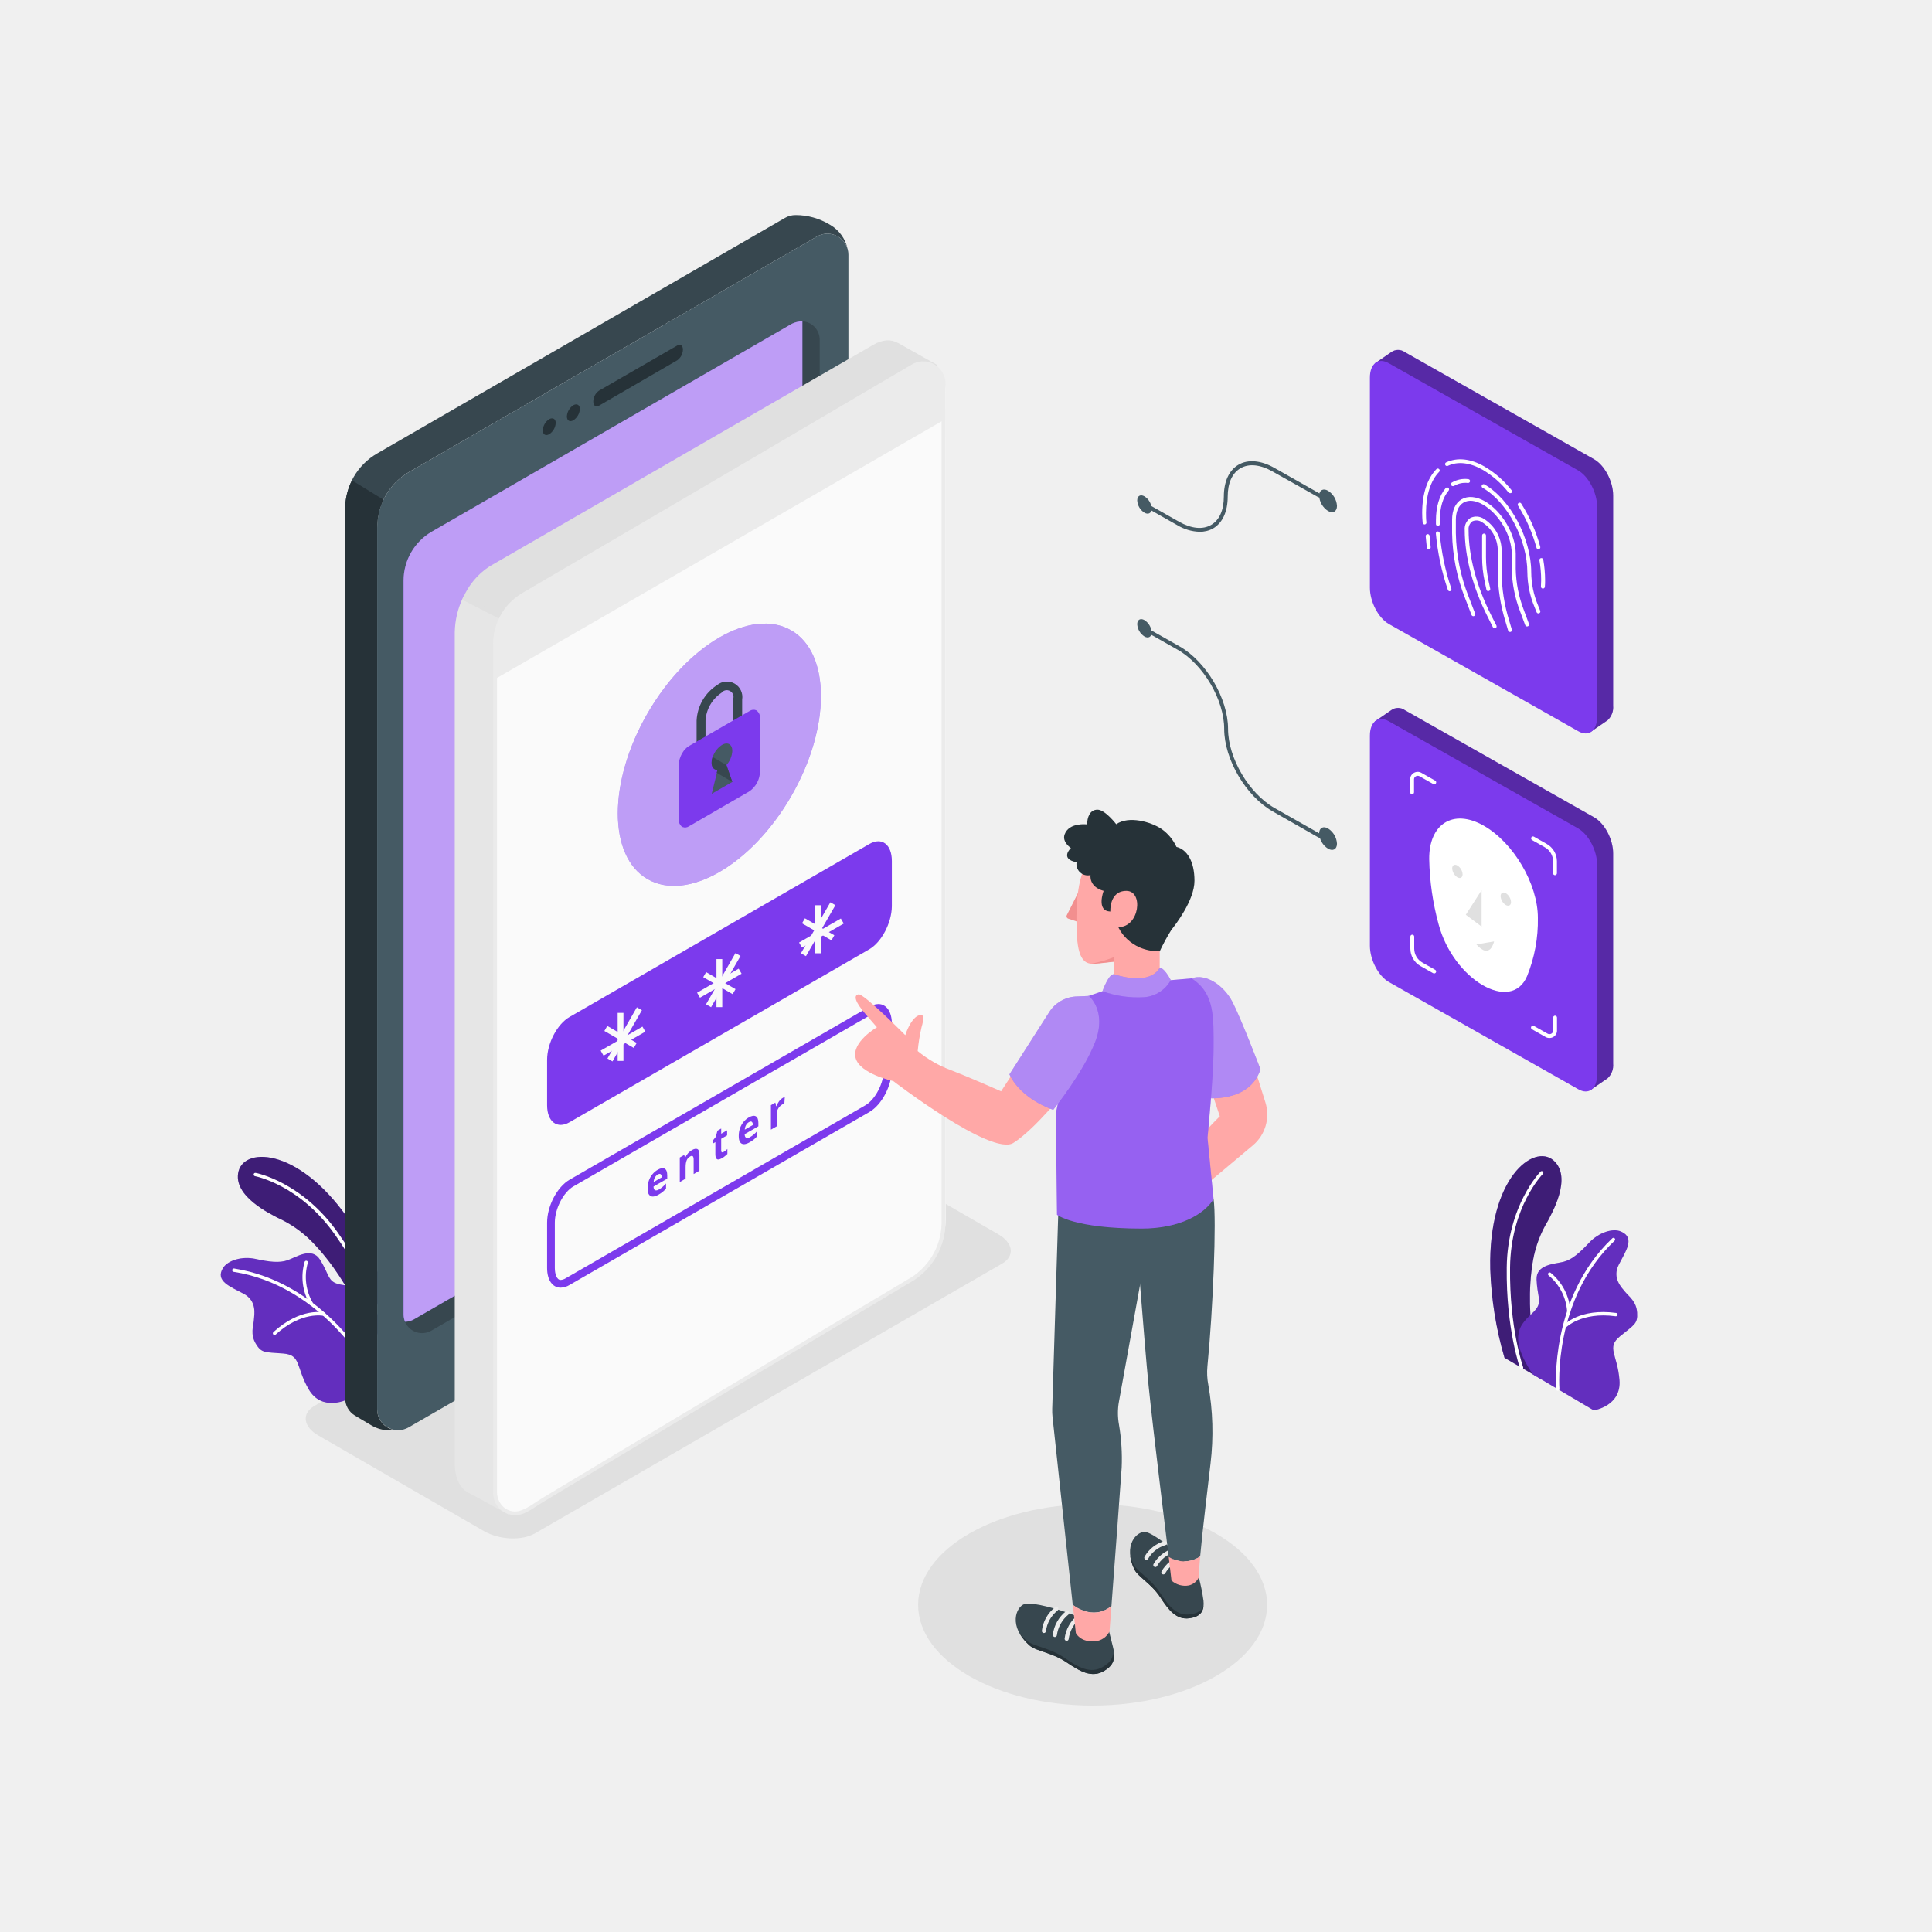
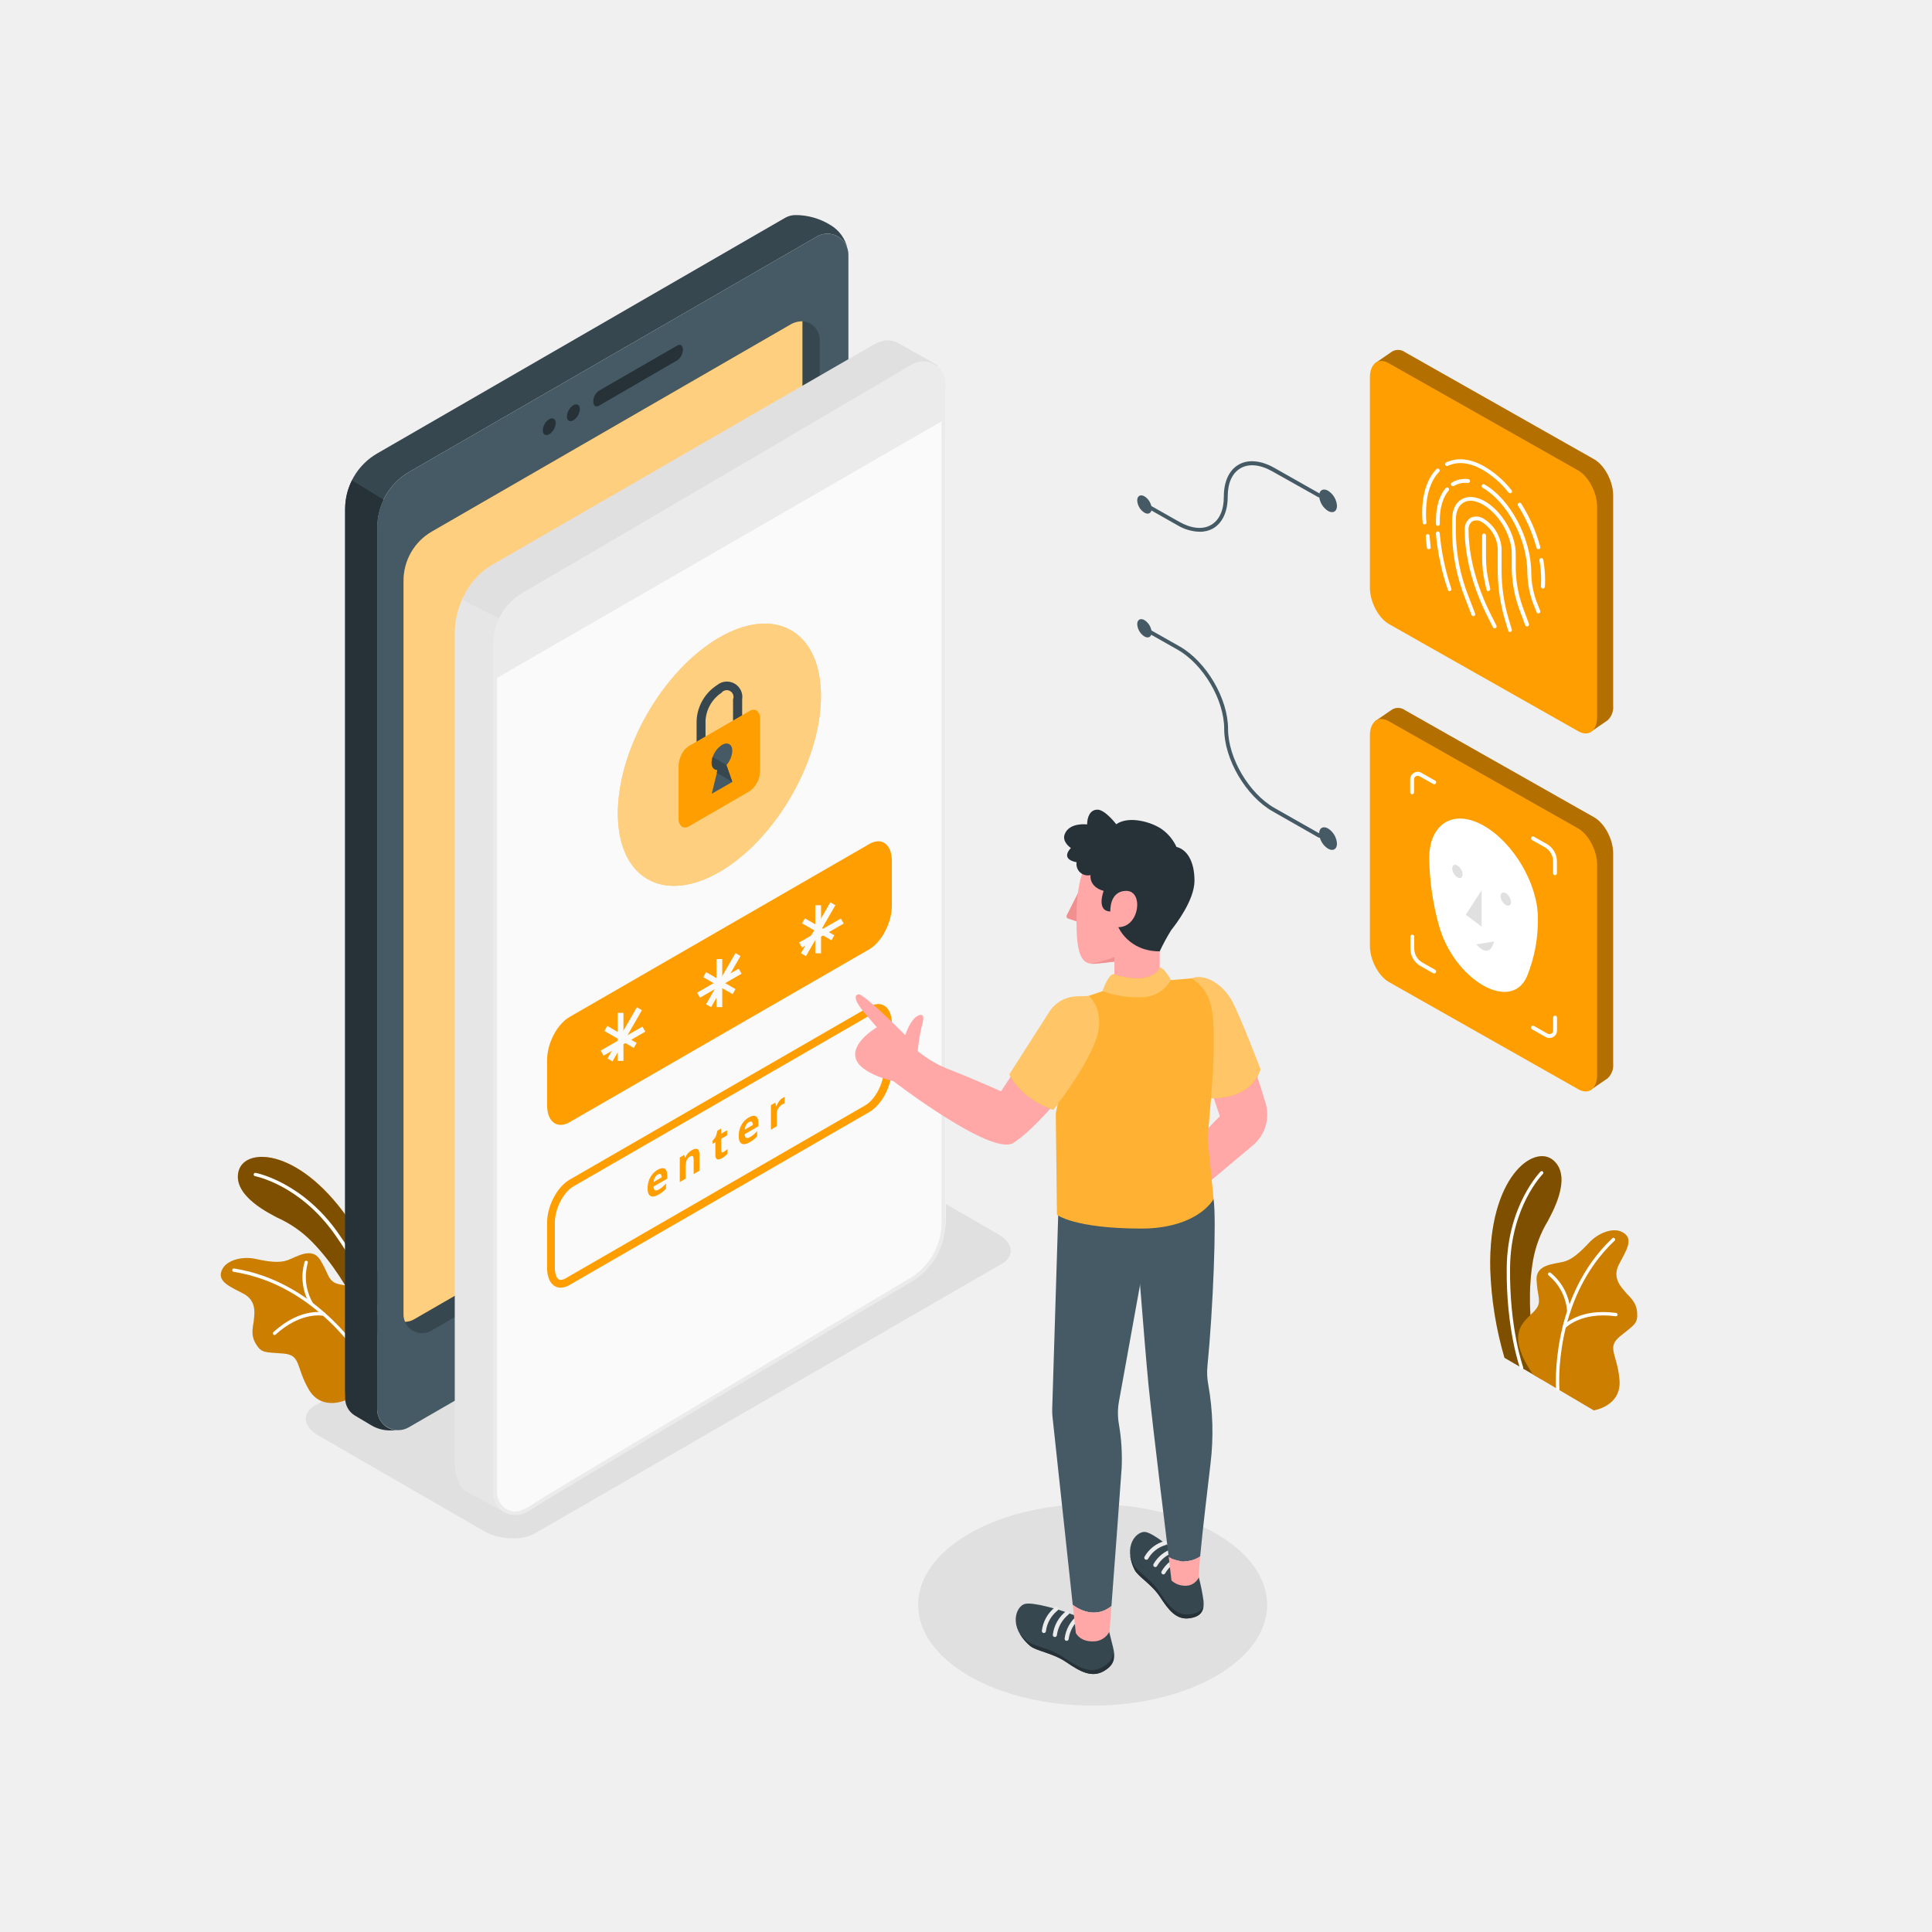
<svg xmlns="http://www.w3.org/2000/svg" viewBox="0 0 500 500">
  <g id="freepik--Shadows--inject-2">
    <ellipse cx="282.77" cy="415.33" rx="45.16" ry="26.07" style="fill:#e0e0e0" />
    <path d="M259.3,327.05,138.51,396.8c-3.4,2-9.33,1.72-13.26-.55L82.37,371.49c-3.92-2.26-4.35-5.69-1-7.65l120.79-69.75c3.4-2,9.33-1.72,13.26.55l42.88,24.76C262.27,321.66,262.7,325.09,259.3,327.05Z" style="fill:#e0e0e0" />
  </g>
  <g id="freepik--Plants--inject-2">
-     <path d="M389.36,351.4l9.52,5.53s-4.8-15.32-2.14-30.74a29.73,29.73,0,0,1,3.87-10.26c.75-1.56,6.49-11.17,1.44-15.61s-16.9,4.39-16.37,28.13A92.24,92.24,0,0,0,389.36,351.4Z" style="fill:#7C3AED" />
+     <path d="M389.36,351.4l9.52,5.53s-4.8-15.32-2.14-30.74a29.73,29.73,0,0,1,3.87-10.26c.75-1.56,6.49-11.17,1.44-15.61s-16.9,4.39-16.37,28.13A92.24,92.24,0,0,0,389.36,351.4Z" style="fill:#FF9E00" />
    <path d="M389.36,351.4l9.52,5.53s-4.8-15.32-2.14-30.74a29.73,29.73,0,0,1,3.87-10.26c.75-1.56,6.49-11.17,1.44-15.61s-16.9,4.39-16.37,28.13A92.24,92.24,0,0,0,389.36,351.4Z" style="opacity:0.5" />
    <path d="M393.79,354.41a.44.44,0,0,1-.41-.29c0-.1-3.63-10.09-3.44-26.11s8.66-24.72,8.75-24.8a.42.42,0,0,1,.6,0,.43.43,0,0,1,0,.61c-.08.08-8.3,8.45-8.49,24.2s3.36,25.71,3.39,25.81a.42.42,0,0,1-.25.55Z" style="fill:#fff" />
-     <path d="M396.74,355.72,412.46,365s7.2-1.06,6.66-7.84-3.47-8.37.17-11.35,4.58-3.17,4.4-6.09-2.13-4.19-3.06-5.34-3.49-3.59-1.68-7.1,4.26-6.92.62-8.54c-2.18-1-5.84.25-8.26,2.82s-4.43,4.43-6.72,5-7.09.64-6.93,4.6,1.19,5.33.23,7.08C396.08,341.55,388.35,343.34,396.74,355.72Z" style="fill:#7C3AED" />
+     <path d="M396.74,355.72,412.46,365s7.2-1.06,6.66-7.84-3.47-8.37.17-11.35,4.58-3.17,4.4-6.09-2.13-4.19-3.06-5.34-3.49-3.59-1.68-7.1,4.26-6.92.62-8.54c-2.18-1-5.84.25-8.26,2.82s-4.43,4.43-6.72,5-7.09.64-6.93,4.6,1.19,5.33.23,7.08C396.08,341.55,388.35,343.34,396.74,355.72Z" style="fill:#FF9E00" />
    <path d="M396.74,355.72,412.46,365s7.2-1.06,6.66-7.84-3.47-8.37.17-11.35,4.58-3.17,4.4-6.09-2.13-4.19-3.06-5.34-3.49-3.59-1.68-7.1,4.26-6.92.62-8.54c-2.18-1-5.84.25-8.26,2.82s-4.43,4.43-6.72,5-7.09.64-6.93,4.6,1.19,5.33.23,7.08C396.08,341.55,388.35,343.34,396.74,355.72Z" style="opacity:0.2" />
    <path d="M403.14,359.92a.43.43,0,0,1-.43-.4c0-.23-1.72-23.67,14.56-39.06a.43.43,0,1,1,.59.63c-16,15.1-14.3,38.13-14.28,38.36a.44.44,0,0,1-.4.47Z" style="fill:#fff" />
    <path d="M406,339.83a.43.43,0,0,1-.43-.4,13.3,13.3,0,0,0-4.78-9.34.43.43,0,0,1,.51-.7,14,14,0,0,1,5.13,10,.43.43,0,0,1-.39.46Z" style="fill:#fff" />
    <path d="M404.8,343.83a.42.42,0,0,1-.29-.11.44.44,0,0,1,0-.61c.17-.19,4.27-4.62,13.75-3.32a.45.45,0,0,1,.37.49.44.44,0,0,1-.49.37c-9-1.23-12.95,3-13,3A.4.4,0,0,1,404.8,343.83Z" style="fill:#fff" />
-     <path d="M101.12,337.94l-4.69,9.95s-4.75-15.34-15.69-26.53a29.38,29.38,0,0,0-9-6.25c-1.49-.86-11.67-5.52-10-12s16.4-6,29.44,13.87A92.08,92.08,0,0,1,101.12,337.94Z" style="fill:#7C3AED" />
+     <path d="M101.12,337.94l-4.69,9.95s-4.75-15.34-15.69-26.53a29.38,29.38,0,0,0-9-6.25c-1.49-.86-11.67-5.52-10-12s16.4-6,29.44,13.87A92.08,92.08,0,0,1,101.12,337.94Z" style="fill:#FF9E00" />
    <path d="M101.12,337.94l-4.69,9.95s-4.75-15.34-15.69-26.53a29.38,29.38,0,0,0-9-6.25c-1.49-.86-11.67-5.52-10-12s16.4-6,29.44,13.87A92.08,92.08,0,0,1,101.12,337.94Z" style="opacity:0.5" />
    <path d="M98.94,343a.44.44,0,0,1-.42-.32c0-.1-2.7-10.23-11.85-23.18S66.07,304.41,66,304.39a.43.43,0,0,1-.35-.5.44.44,0,0,1,.5-.35c.12,0,12,2.3,21.28,15.46s12,23.36,12,23.46a.44.44,0,0,1-.31.53Z" style="fill:#fff" />
-     <path d="M97.5,345.69l-7.7,16.53s-6.53,3.21-9.92-2.68-1.9-8.86-6.58-9.25-5.58,0-7.09-2.51-.62-4.67-.51-6.14.85-4.94-2.64-6.81-7.44-3.27-5.35-6.67c1.24-2,4.94-3.11,8.4-2.36s6.15,1.13,8.38.32,6.2-3.49,8.32-.14,2,5.06,3.83,6C90,333.64,97.38,330.72,97.5,345.69Z" style="fill:#7C3AED" />
+     <path d="M97.5,345.69l-7.7,16.53s-6.53,3.21-9.92-2.68-1.9-8.86-6.58-9.25-5.58,0-7.09-2.51-.62-4.67-.51-6.14.85-4.94-2.64-6.81-7.44-3.27-5.35-6.67c1.24-2,4.94-3.11,8.4-2.36s6.15,1.13,8.38.32,6.2-3.49,8.32-.14,2,5.06,3.83,6C90,333.64,97.38,330.72,97.5,345.69Z" style="fill:#FF9E00" />
    <path d="M97.5,345.69l-7.7,16.53s-6.53,3.21-9.92-2.68-1.9-8.86-6.58-9.25-5.58,0-7.09-2.51-.62-4.67-.51-6.14.85-4.94-2.64-6.81-7.44-3.27-5.35-6.67c1.24-2,4.94-3.11,8.4-2.36s6.15,1.13,8.38.32,6.2-3.49,8.32-.14,2,5.06,3.83,6C90,333.64,97.38,330.72,97.5,345.69Z" style="opacity:0.2" />
    <path d="M94.36,352.85a.42.42,0,0,1-.37-.22c-.12-.2-11.81-20.11-33.53-23.48a.43.43,0,0,1-.36-.5.42.42,0,0,1,.49-.36c22.14,3.44,34,23.71,34.15,23.91a.44.44,0,0,1-.38.65Z" style="fill:#fff" />
    <path d="M80.65,337.91a.44.44,0,0,1-.38-.22,14,14,0,0,1-1.43-11.13.43.43,0,1,1,.81.29A13.37,13.37,0,0,0,81,337.26a.43.43,0,0,1-.16.59A.39.39,0,0,1,80.65,337.91Z" style="fill:#fff" />
    <path d="M71.06,345.51a.45.45,0,0,1-.32-.14.43.43,0,0,1,0-.61c7.06-6.45,13-5.13,13.2-5.07a.43.43,0,0,1,.32.52.42.42,0,0,1-.52.32c-.06,0-5.72-1.25-12.42,4.87A.46.46,0,0,1,71.06,345.51Z" style="fill:#fff" />
  </g>
  <g id="freepik--Device--inject-2">
    <path d="M97.61,136.5a16.61,16.61,0,0,1,8.29-14.37L211.42,61.21a5.44,5.44,0,0,1,7.9,3.06,9.47,9.47,0,0,0-4.34-6l-.38-.22a17,17,0,0,0-8.68-2.39h0a5.4,5.4,0,0,0-2.78.74L97.62,117.35a16.58,16.58,0,0,0-8.3,14.37V359.91a5.44,5.44,0,0,0,8.15,4.71l.14-.08Z" style="fill:#37474f" />
    <path d="M211.28,308.48,105.76,369.4a5.43,5.43,0,0,1-8.15-4.7V136.5a16.61,16.61,0,0,1,8.29-14.37L211.42,61.21a5.44,5.44,0,0,1,8.15,4.71V294.11A16.59,16.59,0,0,1,211.28,308.48Z" style="fill:#455a64" />
    <path d="M97.61,364.7V136.5a16.57,16.57,0,0,1,1.64-7.18l-8.16-5a16.61,16.61,0,0,0-1.77,7.45v230.1a5.23,5.23,0,0,0,2.55,4.49l4.21,2.5a9.4,9.4,0,0,0,4.82,1.33H103A5.44,5.44,0,0,1,97.61,364.7Z" style="fill:#263238" />
    <path d="M207.65,83.15V275a14.67,14.67,0,0,1-7.33,12.69l-93.18,53.79a4.74,4.74,0,0,1-2.31.64,4.8,4.8,0,0,0,6.81,2.25l93.18-53.8a14.65,14.65,0,0,0,7.32-12.69V87.93A4.78,4.78,0,0,0,207.65,83.15Z" style="fill:#37474f" />
-     <path d="M104.83,342.07a4.74,4.74,0,0,0,2.31-.64l93.18-53.79A14.67,14.67,0,0,0,207.65,275V83.15a6.33,6.33,0,0,0-2.7.63l-93.18,53.79a14.65,14.65,0,0,0-7.33,12.69v189.9a4.87,4.87,0,0,0,.4,1.94Z" style="fill:#7C3AED" />
+     <path d="M104.83,342.07a4.74,4.74,0,0,0,2.31-.64l93.18-53.79A14.67,14.67,0,0,0,207.65,275V83.15a6.33,6.33,0,0,0-2.7.63l-93.18,53.79a14.65,14.65,0,0,0-7.33,12.69v189.9a4.87,4.87,0,0,0,.4,1.94Z" style="fill:#FF9E00" />
    <g style="opacity:0.5">
      <path d="M104.83,342.07a4.74,4.74,0,0,0,2.31-.64l93.18-53.79A14.67,14.67,0,0,0,207.65,275V83.15a6.33,6.33,0,0,0-2.7.63l-93.18,53.79a14.65,14.65,0,0,0-7.33,12.69v189.9a4.87,4.87,0,0,0,.4,1.94Z" style="fill:#fff" />
    </g>
    <path d="M143.82,109.46a3.73,3.73,0,0,1-1.67,2.91c-.93.53-1.68.1-1.68-1a3.72,3.72,0,0,1,1.68-2.91C143.07,108,143.82,108.39,143.82,109.46Z" style="fill:#263238" />
    <path d="M150.07,105.86a3.74,3.74,0,0,1-1.68,2.91c-.93.53-1.68.1-1.68-1a3.72,3.72,0,0,1,1.68-2.91C149.31,104.36,150.07,104.79,150.07,105.86Z" style="fill:#263238" />
    <path d="M175.26,93.25,155,105c-.81.46-1.46,0-1.46-1.1h0a3.48,3.48,0,0,1,1.46-2.78l20.29-11.71c.8-.47,1.45,0,1.45,1.09h0A3.49,3.49,0,0,1,175.26,93.25Z" style="fill:#263238" />
    <path d="M171.83,315.68h0c1.21,0,2,1.29,2,3.28,0,3.12-1.95,6.89-4.27,8.23l-9.71,5.61a3,3,0,0,1-1.44.45c-1.21,0-2-1.29-2-3.28,0-3.13,2-6.9,4.27-8.23l9.71-5.61a3,3,0,0,1,1.45-.45m0-.83a3.68,3.68,0,0,0-1.86.57l-9.71,5.6c-2.59,1.49-4.69,5.5-4.69,9,0,2.57,1.17,4.11,2.83,4.11a3.68,3.68,0,0,0,1.86-.57l9.71-5.6c2.58-1.49,4.68-5.5,4.68-9,0-2.57-1.16-4.11-2.82-4.11Z" style="fill:#263238" />
  </g>
  <g id="freepik--Screen--inject-2">
    <path d="M118.19,163.71v215c0,3.9,1.43,6.51,3.61,7.37l.06,0h0l9.3,5.09-.06-8.26-1-222.93-9.81-5A21.16,21.16,0,0,0,118.19,163.71Z" style="fill:#e6e6e6" />
    <path d="M131.67,392l-10.06-5.51c-2.49-1-3.92-3.93-3.92-7.83v-215a21.64,21.64,0,0,1,2.13-9l.22-.47,10.54,5.39v.3l1,222.93Zm-9.55-6.37,8.54,4.68,0-7.42-1-222.63-9.07-4.64a20.5,20.5,0,0,0-1.82,8.06v215c0,3.52,1.23,6.1,3.3,6.91l.12.06Z" style="fill:#e6e6e6" />
    <path d="M120.27,155l9.81,5,105-61.09,7-4.08-9.69-5.46-.27-.16h0c-1.55-.93-3.57-.87-5.8.42L126.94,147A17.87,17.87,0,0,0,120.27,155Z" style="fill:#e0e0e0" />
    <path d="M130.08,160.49a.49.49,0,0,1-.23-.06l-9.81-5a.48.48,0,0,1-.22-.65,18.44,18.44,0,0,1,6.87-8.2l99.4-57.39c2.3-1.32,4.54-1.47,6.3-.41l.08,0,.2.12,9.68,5.45a.52.52,0,0,1,.25.44.48.48,0,0,1-.25.43l-112,65.17A.52.52,0,0,1,130.08,160.49Zm-9.15-5.75,9.14,4.68,111-64.59-9.21-5.2-.07-.06c-1.43-.82-3.28-.65-5.22.47l-99.4,57.39A17.21,17.21,0,0,0,120.93,154.74Z" style="fill:#e0e0e0" />
    <path d="M127.81,169.11v214c0,3.37,1.08,5.79,2.79,6.93l.57.31c1.49.7,3.36.55,5.39-.63L184.61,362,236,331.1a18.66,18.66,0,0,0,8.76-15.47v-214c0-3.26-1-5.62-2.62-6.81a3.9,3.9,0,0,0-.89-.5A5.86,5.86,0,0,0,236,95l-99.4,58.36a15,15,0,0,0-6.48,6.62A21.26,21.26,0,0,0,127.81,169.11Z" style="fill:#fafafa" />
    <path d="M236,331.1c-20.45,12.2-73.66,43.95-100,59.82a5.18,5.18,0,0,1-7.84-4.44V166.42a14.36,14.36,0,0,1,7.1-12.39L236.44,94.71a5.18,5.18,0,0,1,7.79,4.46V316.53A17,17,0,0,1,236,331.1Z" style="fill:#fafafa" />
    <path d="M235.71,330.66Q211.62,345,187.55,359.42l-28.5,17.05-13,7.8-5.69,3.42c-1.75,1.05-3.61,2.55-5.55,3.22-3.21,1.12-6.1-1.45-6.18-4.62,0-.51,0-1,0-1.53V183c0-5.37,0-10.75,0-16.12a14.29,14.29,0,0,1,7.14-12.58c2.32-1.37,4.65-2.72,7-4.08L175.43,131l38.75-22.71c7.35-4.3,14.68-8.64,22-12.92,2.28-1.32,5.15-1.19,6.74,1.2a5.56,5.56,0,0,1,.76,3.16V315.69a17,17,0,0,1-8,15c-.55.34-.05,1.21.5.87a18,18,0,0,0,8.52-15.7V115.11c0-5.22.05-10.45,0-15.68a5.77,5.77,0,0,0-8.88-5c-2.44,1.41-4.86,2.85-7.28,4.27L195,118.43l-39.1,22.92C149,145.4,142,149.42,135.13,153.5a15.24,15.24,0,0,0-7.51,13.31c0,1.8,0,3.6,0,5.4V385.44c0,.34,0,.69,0,1a5.74,5.74,0,0,0,7.45,5.41c1.89-.63,3.67-2.05,5.37-3.07l5.8-3.49,13-7.78q28.36-17,56.77-33.94l20.23-12.07C236.76,331.2,236.26,330.33,235.71,330.66Z" style="fill:#ebebeb" />
    <path d="M135.22,154,236.44,94.71a5.18,5.18,0,0,1,7.79,4.46v9.55h0l-116.08,67v-9.32A14.36,14.36,0,0,1,135.22,154Z" style="fill:#ebebeb" />
-     <ellipse cx="186.17" cy="195.33" rx="37.17" ry="21.46" transform="translate(-76.07 258.89) rotate(-60)" style="fill:#7C3AED" />
+     <ellipse cx="186.17" cy="195.33" rx="37.17" ry="21.46" transform="translate(-76.07 258.89) rotate(-60)" style="fill:#FF9E00" />
    <ellipse cx="186.17" cy="195.33" rx="37.17" ry="21.46" transform="translate(-76.07 258.89) rotate(-60)" style="fill:#fff;opacity:0.5" />
    <path d="M181.46,195.44a1.18,1.18,0,0,1-1.18-1.18v-7.77a11.57,11.57,0,0,1,5.3-9.19,4,4,0,0,1,6.49,3.74v7.78a1.18,1.18,0,0,1-2.36,0V181a1.74,1.74,0,0,0-3-1.7,9.31,9.31,0,0,0-4.12,7.15v7.77A1.18,1.18,0,0,1,181.46,195.44Z" style="fill:#37474f" />
-     <path d="M195.7,183.81A1.77,1.77,0,0,0,194,184l-15.72,9.08a4.89,4.89,0,0,0-1.66,1.74,6.74,6.74,0,0,0-1,3.39v13.61a2.53,2.53,0,0,0,.78,2.07,1.12,1.12,0,0,0,.28.16h0a1.77,1.77,0,0,0,1.62-.2L194,204.76a6.42,6.42,0,0,0,2.69-5.13V186A2.28,2.28,0,0,0,195.7,183.81Z" style="fill:#7C3AED" />
+     <path d="M195.7,183.81A1.77,1.77,0,0,0,194,184l-15.72,9.08a4.89,4.89,0,0,0-1.66,1.74,6.74,6.74,0,0,0-1,3.39v13.61a2.53,2.53,0,0,0,.78,2.07,1.12,1.12,0,0,0,.28.16h0a1.77,1.77,0,0,0,1.62-.2L194,204.76a6.42,6.42,0,0,0,2.69-5.13V186A2.28,2.28,0,0,0,195.7,183.81Z" style="fill:#FF9E00" />
    <path d="M188,198l1.52,4.36-5.33,3.07,1.33-5.38.19-.76c-.9,0-1.52-.67-1.52-1.89a4.77,4.77,0,0,1,.25-1.46,5.92,5.92,0,0,1,2.41-3.16c1.47-.85,2.67-.16,2.67,1.54A6,6,0,0,1,188,198Z" style="fill:#455a64" />
    <path d="M185.48,200l.19-.76c-.9,0-1.52-.67-1.52-1.89a4.77,4.77,0,0,1,.25-1.46L188,198l1.52,4.36Z" style="fill:#37474f" />
-     <path d="M225,245.66,147.4,290.43c-3.21,1.85-5.81-.12-5.81-4.39V274.29c0-4.28,2.6-9.25,5.81-11.1L225,218.42c3.21-1.85,5.81.11,5.81,4.39v11.75C230.76,238.84,228.16,243.8,225,245.66Z" style="fill:#7C3AED" />
+     <path d="M225,245.66,147.4,290.43c-3.21,1.85-5.81-.12-5.81-4.39V274.29c0-4.28,2.6-9.25,5.81-11.1L225,218.42c3.21-1.85,5.81.11,5.81,4.39v11.75C230.76,238.84,228.16,243.8,225,245.66Z" style="fill:#FF9E00" />
    <rect x="159.85" y="262.13" width="1.5" height="12.43" style="fill:#fafafa" />
    <rect x="154.39" y="267.6" width="12.43" height="1.5" transform="matrix(0.87, -0.5, 0.5, 0.87, -112.67, 116.28)" style="fill:#fafafa" />
    <rect x="159.85" y="263.95" width="1.5" height="8.79" transform="translate(-152.1 273.27) rotate(-60)" style="fill:#fafafa" />
    <rect x="152.99" y="267.6" width="15.23" height="1.5" transform="matrix(0.5, -0.87, 0.87, 0.5, -152.1, 273.24)" style="fill:#fafafa" />
    <rect x="185.42" y="248.21" width="1.5" height="12.43" style="fill:#fafafa" />
    <rect x="179.96" y="253.67" width="12.43" height="1.5" transform="translate(-102.28 127.2) rotate(-30)" style="fill:#fafafa" />
    <rect x="185.42" y="250.03" width="1.5" height="8.79" transform="translate(-127.25 288.45) rotate(-60)" style="fill:#fafafa" />
    <rect x="178.56" y="253.67" width="15.23" height="1.5" transform="matrix(0.5, -0.87, 0.87, 0.5, -127.25, 288.42)" style="fill:#fafafa" />
    <rect x="210.99" y="234.28" width="1.5" height="12.43" style="fill:#fafafa" />
    <rect x="205.53" y="239.75" width="12.43" height="1.5" transform="matrix(0.87, -0.5, 0.5, 0.87, -91.89, 138.11)" style="fill:#fafafa" />
    <rect x="210.99" y="236.1" width="1.5" height="8.79" transform="translate(-102.4 303.63) rotate(-60)" style="fill:#fafafa" />
    <rect x="204.13" y="239.75" width="15.23" height="1.5" transform="translate(-102.41 303.61) rotate(-60)" style="fill:#fafafa" />
-     <path d="M227.25,261.84c1,0,1.51,1.55,1.51,3.09v11.75c0,3.57-2.21,7.86-4.81,9.37L146.4,330.82a2.78,2.78,0,0,1-1.31.43c-1,0-1.5-1.55-1.5-3.09V316.41c0-3.57,2.2-7.86,4.81-9.37L226,262.27a2.75,2.75,0,0,1,1.3-.43m0-2a4.7,4.7,0,0,0-2.3.7L147.4,305.31c-3.21,1.85-5.81,6.82-5.81,11.1v11.75c0,3.18,1.44,5.09,3.5,5.09a4.7,4.7,0,0,0,2.31-.7L225,287.78c3.21-1.85,5.81-6.82,5.81-11.1V264.93c0-3.18-1.45-5.09-3.51-5.09Z" style="fill:#7C3AED" />
-     <text transform="matrix(0.87, -0.5, 0, 1, 167.15, 310.95)" style="font-size:11.609px;fill:#7C3AED;font-family:Montserrat-ExtraBold, Montserrat;font-weight:800;letter-spacing:0.2em">en<tspan x="19.58" y="0" style="letter-spacing:0.199em">t</tspan>
+     <path d="M227.25,261.84c1,0,1.51,1.55,1.51,3.09v11.75c0,3.57-2.21,7.86-4.81,9.37L146.4,330.82a2.78,2.78,0,0,1-1.31.43c-1,0-1.5-1.55-1.5-3.09V316.41c0-3.57,2.2-7.86,4.81-9.37L226,262.27a2.75,2.75,0,0,1,1.3-.43m0-2a4.7,4.7,0,0,0-2.3.7L147.4,305.31c-3.21,1.85-5.81,6.82-5.81,11.1v11.75c0,3.18,1.44,5.09,3.5,5.09a4.7,4.7,0,0,0,2.31-.7L225,287.78c3.21-1.85,5.81-6.82,5.81-11.1V264.93c0-3.18-1.45-5.09-3.51-5.09Z" style="fill:#FF9E00" />
+     <text transform="matrix(0.87, -0.5, 0, 1, 167.15, 310.95)" style="font-size:11.609px;fill:#FF9E00;font-family:Montserrat-ExtraBold, Montserrat;font-weight:800;letter-spacing:0.2em">en<tspan x="19.58" y="0" style="letter-spacing:0.199em">t</tspan>
      <tspan x="27.11" y="0" style="letter-spacing:0.2em">er</tspan>
    </text>
  </g>
  <g id="freepik--Fingerprint--inject-2">
    <path d="M341.39,128.31a5,5,0,0,0,2.31,3.93c1.28.72,2.31.13,2.31-1.31A5,5,0,0,0,343.7,127C342.43,126.28,341.39,126.86,341.39,128.31Z" style="fill:#455a64" />
    <path d="M310.42,137.62a11.79,11.79,0,0,1-5.75-1.72l-7.33-4.15a.5.5,0,1,1,.49-.87l7.33,4.15c3.17,1.79,6.1,2.08,8.27.82s3.3-3.85,3.3-7.36c0-3.87,1.35-6.79,3.79-8.22s5.79-1.16,9.27.81l11.85,6.71a.51.51,0,0,1,.19.68.5.5,0,0,1-.68.19L329.3,122c-3.16-1.79-6.1-2.08-8.27-.81s-3.3,3.85-3.3,7.35c0,3.88-1.35,6.8-3.79,8.22A6.92,6.92,0,0,1,310.42,137.62Z" style="fill:#455a64" />
    <path d="M294.31,129.51a4,4,0,0,0,1.87,3.17c1,.59,1.87.11,1.87-1.06a4,4,0,0,0-1.87-3.17C295.15,127.86,294.31,128.34,294.31,129.51Z" style="fill:#455a64" />
-     <path d="M412.59,118.88l-49-27.74a3,3,0,0,0-3.55,0l-4.24,2.92,2.89,3.57v51.63c0,3.61,2.2,7.8,4.9,9.37l47.77,27,.22,3.84,4.46-3.06a4.59,4.59,0,0,0,1.44-3.79V128.25C417.5,124.64,415.3,120.45,412.59,118.88Z" style="fill:#7C3AED" />
+     <path d="M412.59,118.88l-49-27.74a3,3,0,0,0-3.55,0l-4.24,2.92,2.89,3.57v51.63c0,3.61,2.2,7.8,4.9,9.37l47.77,27,.22,3.84,4.46-3.06a4.59,4.59,0,0,0,1.44-3.79V128.25C417.5,124.64,415.3,120.45,412.59,118.88Z" style="fill:#FF9E00" />
    <path d="M412.59,118.88l-49-27.74a3,3,0,0,0-3.55,0l-4.24,2.92,2.89,3.57v51.63c0,3.61,2.2,7.8,4.9,9.37l47.77,27,.22,3.84,4.46-3.06a4.59,4.59,0,0,0,1.44-3.79V128.25C417.5,124.64,415.3,120.45,412.59,118.88Z" style="opacity:0.3" />
-     <path d="M408.43,189.23l-49-27.74c-2.71-1.56-4.9-5.76-4.9-9.37V97.72c0-3.62,2.19-5.28,4.9-3.71l49,27.74c2.71,1.56,4.9,5.76,4.9,9.37v54.41C413.33,189.14,411.14,190.8,408.43,189.23Z" style="fill:#7C3AED" />
+     <path d="M408.43,189.23l-49-27.74c-2.71-1.56-4.9-5.76-4.9-9.37V97.72c0-3.62,2.19-5.28,4.9-3.71l49,27.74c2.71,1.56,4.9,5.76,4.9,9.37v54.41C413.33,189.14,411.14,190.8,408.43,189.23Z" style="fill:#FF9E00" />
    <path d="M398.14,142.15a.5.5,0,0,1-.49-.37,40.15,40.15,0,0,0-4.79-10.92.5.5,0,0,1,.15-.69.49.49,0,0,1,.69.16,41.11,41.11,0,0,1,4.92,11.19.52.52,0,0,1-.35.62Z" style="fill:#fff" />
    <path d="M399.26,152.32h0a.51.51,0,0,1-.47-.54c0-.53.06-1.09.06-1.66a30.17,30.17,0,0,0-.45-5.1.5.5,0,1,1,1-.17,31.16,31.16,0,0,1,.47,5.27c0,.59,0,1.17-.06,1.73A.51.51,0,0,1,399.26,152.32Z" style="fill:#fff" />
    <path d="M368.67,135.72a.49.49,0,0,1-.49-.45c-.08-.87-.12-1.74-.12-2.58,0-4.85,1.31-8.85,3.69-11.28a.49.49,0,0,1,.7,0,.5.5,0,0,1,0,.71c-2.19,2.24-3.4,6-3.4,10.58,0,.81,0,1.65.11,2.49a.49.49,0,0,1-.45.54Z" style="fill:#fff" />
    <path d="M390.79,127.63a.5.5,0,0,1-.39-.18,24.18,24.18,0,0,0-6.71-5.88c-3.32-1.88-6.44-2.24-9-1a.5.5,0,0,1-.66-.24.5.5,0,0,1,.24-.67c2.88-1.33,6.31-1,9.93,1.09a25.39,25.39,0,0,1,7,6.12.5.5,0,0,1-.07.7A.5.5,0,0,1,390.79,127.63Z" style="fill:#fff" />
    <path d="M372.12,136.11a.5.5,0,0,1-.5-.48c0-.31,0-.62,0-.93,0-3.55.87-6.45,2.52-8.38a.49.49,0,0,1,.7-.06.51.51,0,0,1,.06.71c-1.49,1.75-2.28,4.42-2.28,7.73,0,.29,0,.59,0,.88a.5.5,0,0,1-.48.52Z" style="fill:#fff" />
    <path d="M376,125.81a.5.5,0,0,1-.26-.93A6.66,6.66,0,0,1,380,124a.5.5,0,0,1,.45.54.51.51,0,0,1-.55.45,5.7,5.7,0,0,0-3.62.78A.56.56,0,0,1,376,125.81Z" style="fill:#fff" />
    <path d="M398.14,158.75a.51.51,0,0,1-.47-.31l-.58-1.45a23.76,23.76,0,0,1-1.81-8.84c0-8.48-5.2-18.29-11.59-21.91a.49.49,0,0,1-.18-.68.49.49,0,0,1,.68-.19c6.66,3.78,12.09,14,12.09,22.74a22.59,22.59,0,0,0,1.74,8.5l.58,1.45a.49.49,0,0,1-.27.65A.46.46,0,0,1,398.14,158.75Z" style="fill:#fff" />
    <path d="M375.18,153a.5.5,0,0,1-.47-.33,62.6,62.6,0,0,1-3.11-14.6.5.5,0,0,1,.47-.54.52.52,0,0,1,.53.47,61.54,61.54,0,0,0,3,14.33.49.49,0,0,1-.3.64A.47.47,0,0,1,375.18,153Z" style="fill:#fff" />
    <path d="M395.2,162.12a.49.49,0,0,1-.47-.32l-1.34-3.6a32.36,32.36,0,0,1-2.15-11v-3.93c0-4.67-3.35-10.36-7.47-12.69-1.92-1.09-3.7-1.28-5-.52s-2,2.33-2,4.46V138a46.87,46.87,0,0,0,3.34,16.49l1.65,4.3a.5.5,0,0,1-.29.65.5.5,0,0,1-.64-.29l-1.65-4.3A48,48,0,0,1,375.8,138v-3.47c0-2.5.87-4.39,2.47-5.32s3.75-.76,6,.51c4.39,2.49,8,8.57,8,13.56v3.93a31.2,31.2,0,0,0,2.09,10.65l1.33,3.59a.49.49,0,0,1-.29.64Z" style="fill:#fff" />
    <path d="M390.79,163.55a.5.5,0,0,1-.48-.35l-.7-2.36a45.27,45.27,0,0,1-2-12.78V142a8.66,8.66,0,0,0-4-6.82,2.56,2.56,0,0,0-2.54-.28,2.46,2.46,0,0,0-1,2.26c0,6.76,2.06,14.55,5.79,21.94l1.41,2.79a.5.5,0,0,1-.9.45l-1.4-2.79c-3.81-7.53-5.9-15.48-5.9-22.39a3.4,3.4,0,0,1,1.48-3.13,3.51,3.51,0,0,1,3.53.28,9.78,9.78,0,0,1,4.53,7.69v6.08a44.07,44.07,0,0,0,1.95,12.5l.7,2.35a.49.49,0,0,1-.34.62A.34.34,0,0,1,390.79,163.55Z" style="fill:#fff" />
    <path d="M385.18,153a.51.51,0,0,1-.49-.39l-.46-2.14a29.91,29.91,0,0,1-.66-6.26v-5.63a.5.5,0,1,1,1,0v5.63a29.25,29.25,0,0,0,.64,6l.46,2.14a.49.49,0,0,1-.38.59Z" style="fill:#fff" />
    <path d="M369.76,142.15a.51.51,0,0,1-.5-.45l-.29-2.92a.51.51,0,0,1,.45-.55.49.49,0,0,1,.55.45l.29,2.92a.5.5,0,0,1-.45.55Z" style="fill:#fff" />
  </g>
  <g id="freepik--face-recognition--inject-2">
-     <path d="M412.59,211.54l-49-27.75a3,3,0,0,0-3.55,0l-4.24,2.92,2.89,3.57v51.63c0,3.61,2.2,7.8,4.9,9.37l47.77,27,.22,3.84,4.46-3.05a4.61,4.61,0,0,0,1.44-3.8v-54.4C417.5,217.29,415.3,213.1,412.59,211.54Z" style="fill:#7C3AED" />
+     <path d="M412.59,211.54l-49-27.75a3,3,0,0,0-3.55,0l-4.24,2.92,2.89,3.57v51.63c0,3.61,2.2,7.8,4.9,9.37l47.77,27,.22,3.84,4.46-3.05a4.61,4.61,0,0,0,1.44-3.8v-54.4C417.5,217.29,415.3,213.1,412.59,211.54Z" style="fill:#FF9E00" />
    <path d="M412.59,211.54l-49-27.75a3,3,0,0,0-3.55,0l-4.24,2.92,2.89,3.57v51.63c0,3.61,2.2,7.8,4.9,9.37l47.77,27,.22,3.84,4.46-3.05a4.61,4.61,0,0,0,1.44-3.8v-54.4C417.5,217.29,415.3,213.1,412.59,211.54Z" style="opacity:0.3" />
-     <path d="M408.43,281.88l-49-27.74c-2.71-1.56-4.9-5.75-4.9-9.37v-54.4c0-3.61,2.19-5.27,4.9-3.71l49,27.74c2.71,1.57,4.9,5.76,4.9,9.37v54.41C413.33,281.79,411.14,283.45,408.43,281.88Z" style="fill:#7C3AED" />
+     <path d="M408.43,281.88l-49-27.74c-2.71-1.56-4.9-5.75-4.9-9.37v-54.4c0-3.61,2.19-5.27,4.9-3.71l49,27.74c2.71,1.57,4.9,5.76,4.9,9.37v54.41C413.33,281.79,411.14,283.45,408.43,281.88Z" style="fill:#FF9E00" />
    <path d="M365.45,205.55a.5.5,0,0,1-.5-.5v-3.37a1.88,1.88,0,0,1,.95-1.65,1.94,1.94,0,0,1,2,0l3.53,2a.5.5,0,0,1-.49.88l-3.54-2a1,1,0,0,0-1,0,.88.88,0,0,0-.45.78v3.37A.5.5,0,0,1,365.45,205.55Z" style="fill:#fff" />
    <path d="M371.13,251.92a.53.53,0,0,1-.24-.06l-3.3-1.87A5.17,5.17,0,0,1,365,245.5v-3.11a.5.5,0,1,1,1,0v3.11a4.17,4.17,0,0,0,2.13,3.62l3.3,1.87a.5.5,0,0,1-.25.93Z" style="fill:#fff" />
    <path d="M401,268.63a1.91,1.91,0,0,1-1-.26l-3.53-2a.5.5,0,0,1-.19-.68.51.51,0,0,1,.68-.19l3.54,2a1,1,0,0,0,1,0,.88.88,0,0,0,.45-.78v-3.37a.5.5,0,0,1,1,0v3.37a1.87,1.87,0,0,1-.95,1.64A1.93,1.93,0,0,1,401,268.63Z" style="fill:#fff" />
    <path d="M402.43,226.5a.5.5,0,0,1-.5-.5v-3.11a4.15,4.15,0,0,0-2.13-3.61l-3.3-1.87a.51.51,0,0,1-.19-.69.49.49,0,0,1,.68-.18l3.3,1.87a5.17,5.17,0,0,1,2.64,4.48V226A.5.5,0,0,1,402.43,226.5Z" style="fill:#fff" />
    <path d="M369.88,222.37a68.93,68.93,0,0,0,2.42,16.8c3.8,14.34,18.79,23.15,22.91,13.44A38.21,38.21,0,0,0,398,237.56c0-8.8-6.3-19.5-14.06-23.9C376,209.17,369.77,213.34,369.88,222.37Z" style="fill:#fff" />
    <polygon points="383.44 230.38 383.44 239.8 379.35 236.74 383.44 230.38" style="fill:#e0e0e0" />
    <path d="M375.83,224.75a2.94,2.94,0,0,0,1.34,2.3c.75.42,1.35.08,1.35-.77a2.9,2.9,0,0,0-1.35-2.29C376.43,223.57,375.83,223.91,375.83,224.75Z" style="fill:#e0e0e0" />
    <path d="M388.35,231.93a2.93,2.93,0,0,0,1.35,2.29c.75.42,1.35.08,1.35-.76a2.92,2.92,0,0,0-1.35-2.3C389,230.74,388.35,231.08,388.35,231.93Z" style="fill:#e0e0e0" />
    <path d="M382.09,244.41l4.57-.77S385.69,248.52,382.09,244.41Z" style="fill:#e0e0e0" />
    <path d="M341.39,215.72a5,5,0,0,0,2.31,3.92c1.28.73,2.31.14,2.31-1.3a5,5,0,0,0-2.31-3.93C342.43,213.68,341.39,214.27,341.39,215.72Z" style="fill:#455a64" />
    <path d="M341.48,216.81a.57.57,0,0,1-.25-.06L329.39,210c-6.93-3.92-12.57-13.51-12.57-21.36,0-7.54-5.41-16.73-12.06-20.5l-7.42-4.2a.5.5,0,0,1-.19-.68.49.49,0,0,1,.68-.19l7.42,4.2c6.93,3.93,12.57,13.51,12.57,21.37,0,7.53,5.41,16.72,12.06,20.49l11.85,6.72a.5.5,0,0,1,.19.68A.52.52,0,0,1,341.48,216.81Z" style="fill:#455a64" />
    <path d="M294.31,161.54a4.06,4.06,0,0,0,1.87,3.18c1,.58,1.87.11,1.87-1.06a4.06,4.06,0,0,0-1.87-3.18C295.15,159.9,294.31,160.37,294.31,161.54Z" style="fill:#455a64" />
  </g>
  <g id="freepik--Character--inject-2">
    <path d="M308.38,253.2s7.29-.49,11.42,9.64c2.57,6.3,5.7,16,7.7,22.5a10.44,10.44,0,0,1-3.26,11.08l-12.71,10.67L307,298.82a87.18,87.18,0,0,1,8.69-9.93L307,262.84Z" style="fill:#ffa8a7" />
-     <path d="M311.74,284.14s11.58,1.53,14.47-7.4c0,0-5-13.07-7.24-17.41s-6.92-7.5-10.59-6.13S311.74,284.14,311.74,284.14Z" style="fill:#7C3AED" />
+     <path d="M311.74,284.14s11.58,1.53,14.47-7.4c0,0-5-13.07-7.24-17.41s-6.92-7.5-10.59-6.13S311.74,284.14,311.74,284.14Z" style="fill:#FF9E00" />
    <path d="M311.74,284.14s11.58,1.53,14.47-7.4c0,0-5-13.07-7.24-17.41s-6.92-7.5-10.59-6.13S311.74,284.14,311.74,284.14Z" style="fill:#fff;opacity:0.4" />
    <path d="M304,401.4s-5.5-4.71-7.64-4.93-5.84,3.44-2.71,9.79c.87,1.77,4.41,3.68,6.62,7.07s4.19,5.94,7.58,5.47,3.83-2.37,3.61-4.58a52.71,52.71,0,0,0-1.21-6Z" style="fill:#37474f" />
    <path d="M308,417.79c-3.49.48-5.54-2.15-7.82-5.64s-5.92-5.47-6.82-7.29a13.66,13.66,0,0,1-.88-2.27,11.24,11.24,0,0,0,1.14,3.67c.87,1.77,4.41,3.68,6.62,7.07s4.19,5.94,7.58,5.47c2.6-.35,3.46-1.56,3.62-3.1C311,416.74,310.05,417.52,308,417.79Z" style="fill:#263238" />
    <path d="M301.08,407.46a.45.45,0,0,1-.25-.07.53.53,0,0,1-.22-.72,8.62,8.62,0,0,1,5.17-4.06.54.54,0,0,1,.24,1.05,7.63,7.63,0,0,0-4.47,3.51A.54.54,0,0,1,301.08,407.46Z" style="fill:#ebebeb" />
    <path d="M299,405.56a.57.57,0,0,1-.25-.06.53.53,0,0,1-.22-.72,8.58,8.58,0,0,1,5.18-4.06.53.53,0,1,1,.23,1,7.67,7.67,0,0,0-4.47,3.52A.52.52,0,0,1,299,405.56Z" style="fill:#ebebeb" />
    <path d="M296.67,403.67a.57.57,0,0,1-.25-.06.54.54,0,0,1-.22-.73,8.61,8.61,0,0,1,5.18-4.05.53.53,0,0,1,.64.4.54.54,0,0,1-.41.64,7.67,7.67,0,0,0-4.47,3.52A.52.52,0,0,1,296.67,403.67Z" style="fill:#ebebeb" />
    <path d="M274.73,416.85s-7.37-2.39-9.57-1.73-4.35,5.8,1.35,10.79c1.58,1.38,5.86,1.82,9.44,4.26s6.58,4.13,9.74,2.28,2.9-4,2.33-6.28c-.71-2.94-1.29-5.08-1.29-5.08Z" style="fill:#37474f" />
    <path d="M285.45,431.38c-3.25,1.91-6.36.16-10-2.36s-8.1-3-9.73-4.39a14.37,14.37,0,0,1-1.81-1.89,12,12,0,0,0,2.64,3.17c1.58,1.38,5.86,1.82,9.44,4.26s6.58,4.13,9.74,2.28c2.41-1.41,2.77-3,2.3-4.55C288,429.11,287.32,430.28,285.45,431.38Z" style="fill:#263238" />
    <path d="M273,423.66h-.05a.54.54,0,0,1-.48-.59,9.15,9.15,0,0,1,3.43-6.1.53.53,0,0,1,.74.12.54.54,0,0,1-.12.75,8.25,8.25,0,0,0-3,5.34A.53.53,0,0,1,273,423.66Z" style="fill:#ebebeb" />
    <path d="M276,424.65H276a.54.54,0,0,1-.48-.58,9.21,9.21,0,0,1,3.43-6.11.54.54,0,0,1,.75.13.53.53,0,0,1-.13.74,8.2,8.2,0,0,0-3,5.34A.53.53,0,0,1,276,424.65Z" style="fill:#ebebeb" />
    <path d="M270.16,422.63h-.05a.54.54,0,0,1-.48-.58,9.16,9.16,0,0,1,3.43-6.11.53.53,0,0,1,.62.87,8.2,8.2,0,0,0-3,5.34A.53.53,0,0,1,270.16,422.63Z" style="fill:#ebebeb" />
    <path d="M310.6,402.8c.66-7.3,2.09-18.74,2.69-24.09a69.13,69.13,0,0,0-.58-20.31,16.79,16.79,0,0,1-.23-4.8c1.45-14.54,2.39-38.11,1.59-43.29l-20.41,4.32s2.5,33.07,3.6,44.07,5.2,44.2,5.2,44.2A7.41,7.41,0,0,0,310.6,402.8Z" style="fill:#455a64" />
    <path d="M307.66,410.31a3.84,3.84,0,0,0,2.6-2.1c0-1.15.13-3.07.34-5.41a7.41,7.41,0,0,1-8.14.1l.72,6.14A5.28,5.28,0,0,0,307.66,410.31Z" style="fill:#ffa8a7" />
    <path d="M287.64,415.64c.83-11.06,2.44-32.47,2.65-35.84a53.09,53.09,0,0,0-.7-11.11,16.75,16.75,0,0,1,0-6l9-49.78-24.67-.36-1.61,52.15a15,15,0,0,0,.08,2l5.23,48.61h0S282.72,419.6,287.64,415.64Z" style="fill:#455a64" />
    <path d="M283.52,424.76a4.64,4.64,0,0,0,3.62-2.54l.5-6.58c-4.92,4-10-.31-10-.31h0l.78,7.28S279.56,425.13,283.52,424.76Z" style="fill:#ffa8a7" />
-     <path d="M285.32,256.52l-5.82,2-6.26,29.61.31,26.25s4.47,3.57,21.93,3.57c9.8,0,16.19-3.7,18.59-7.63l-1.57-15.86s1.57-15.63,1.57-23.36.35-14.06-5.69-17.89l-5.38.45Z" style="fill:#7C3AED" />
+     <path d="M285.32,256.52l-5.82,2-6.26,29.61.31,26.25s4.47,3.57,21.93,3.57c9.8,0,16.19-3.7,18.59-7.63l-1.57-15.86s1.57-15.63,1.57-23.36.35-14.06-5.69-17.89l-5.38.45Z" style="fill:#FF9E00" />
    <path d="M285.32,256.52l-5.82,2-6.26,29.61.31,26.25s4.47,3.57,21.93,3.57c9.8,0,16.19-3.7,18.59-7.63l-1.57-15.86s1.57-15.63,1.57-23.36.35-14.06-5.69-17.89l-5.38.45Z" style="fill:#fff;opacity:0.2" />
    <path d="M279,231.07l-2.91,5.77a.65.65,0,0,0,.38.91l3.45,1.16Z" style="fill:#f28f8f" />
    <path d="M283,221.4s-4.42,2.38-4.42,16c0,7.51.52,12.3,4.42,12s15.14-1.77,15.14-1.77V221.4Z" style="fill:#ffa8a7" />
    <path d="M283,249.45c1.37-.11,3.65-.36,6-.64v-1.39a31.1,31.1,0,0,1-6.68,2A4.63,4.63,0,0,0,283,249.45Z" style="fill:#f28f8f" />
    <polygon points="288.4 246.84 288.4 255.41 300.13 255.41 300.13 243.37 288.4 246.84" style="fill:#ffa8a7" />
-     <path d="M288.4,252.15s4.22,1.5,7.6.91,4.13-2.65,4.13-2.65,1.1-.09,2.87,3.24a8.63,8.63,0,0,1-6.85,4.42,26.73,26.73,0,0,1-10.83-1.55S287,251.72,288.4,252.15Z" style="fill:#7C3AED" />
+     <path d="M288.4,252.15s4.22,1.5,7.6.91,4.13-2.65,4.13-2.65,1.1-.09,2.87,3.24a8.63,8.63,0,0,1-6.85,4.42,26.73,26.73,0,0,1-10.83-1.55S287,251.72,288.4,252.15Z" style="fill:#FF9E00" />
    <path d="M288.4,252.15s4.22,1.5,7.6.91,4.13-2.65,4.13-2.65,1.1-.09,2.87,3.24a8.63,8.63,0,0,1-6.85,4.42,26.73,26.73,0,0,1-10.83-1.55S287,251.72,288.4,252.15Z" style="fill:#fff;opacity:0.4" />
    <path d="M262.23,277.59l-3.15,4.84s-7.65-3.41-13-5.48a29.83,29.83,0,0,1-8.58-4.94,45.67,45.67,0,0,1,1-6.19c.62-2.1.83-3.85-1-2.92s-3.1,4.54-3.21,5c0,0-10.75-10.81-12.09-10.57s-1,1.86,1.86,5.19l2.89,3.34s-6.59,3.79-5.52,7.93,9.76,6,9.76,6,25.43,19.54,31.06,16,13.6-13.65,13.6-13.65Z" style="fill:#ffa8a7" />
-     <path d="M281.81,257.75s4.7,3.86,1.64,11.84-10.87,17.62-10.87,17.62-8.18-2.55-11.34-9.16l10.32-16.15a8.68,8.68,0,0,1,6.75-4C279.29,257.84,280.45,257.79,281.81,257.75Z" style="fill:#7C3AED" />
+     <path d="M281.81,257.75s4.7,3.86,1.64,11.84-10.87,17.62-10.87,17.62-8.18-2.55-11.34-9.16l10.32-16.15a8.68,8.68,0,0,1,6.75-4C279.29,257.84,280.45,257.79,281.81,257.75Z" style="fill:#FF9E00" />
    <path d="M281.81,257.75s4.7,3.86,1.64,11.84-10.87,17.62-10.87,17.62-8.18-2.55-11.34-9.16l10.32-16.15a8.68,8.68,0,0,1,6.75-4C279.29,257.84,280.45,257.79,281.81,257.75Z" style="fill:#fff;opacity:0.4" />
    <path d="M281.35,213.36s-4.64-.62-5.82,2.57c-.74,2,1.62,3.54,1.62,3.54s-3,2.81,1.47,3.68a2.94,2.94,0,0,0,3.61,3.32s-.52,3,3.39,4.09c0,0-2,5.26,1.74,5.33h3.47l-1.4,4.06s2.6,6.26,10.7,6.26a52.55,52.55,0,0,1,3-5.53c1-1.25,6-7.66,6-12.74s-1.95-8.09-4.66-8.76a11.59,11.59,0,0,0-3.88-4.65c-2.73-1.84-8.47-3.48-11.71-1.22,0,0-2.87-3.77-4.86-3.77S281.35,211.59,281.35,213.36Z" style="fill:#263238" />
    <path d="M287.36,235.89s-.34-5.33,4.15-5.33,3.43,9.39-2.08,9.39Z" style="fill:#ffa8a7" />
  </g>
</svg>
